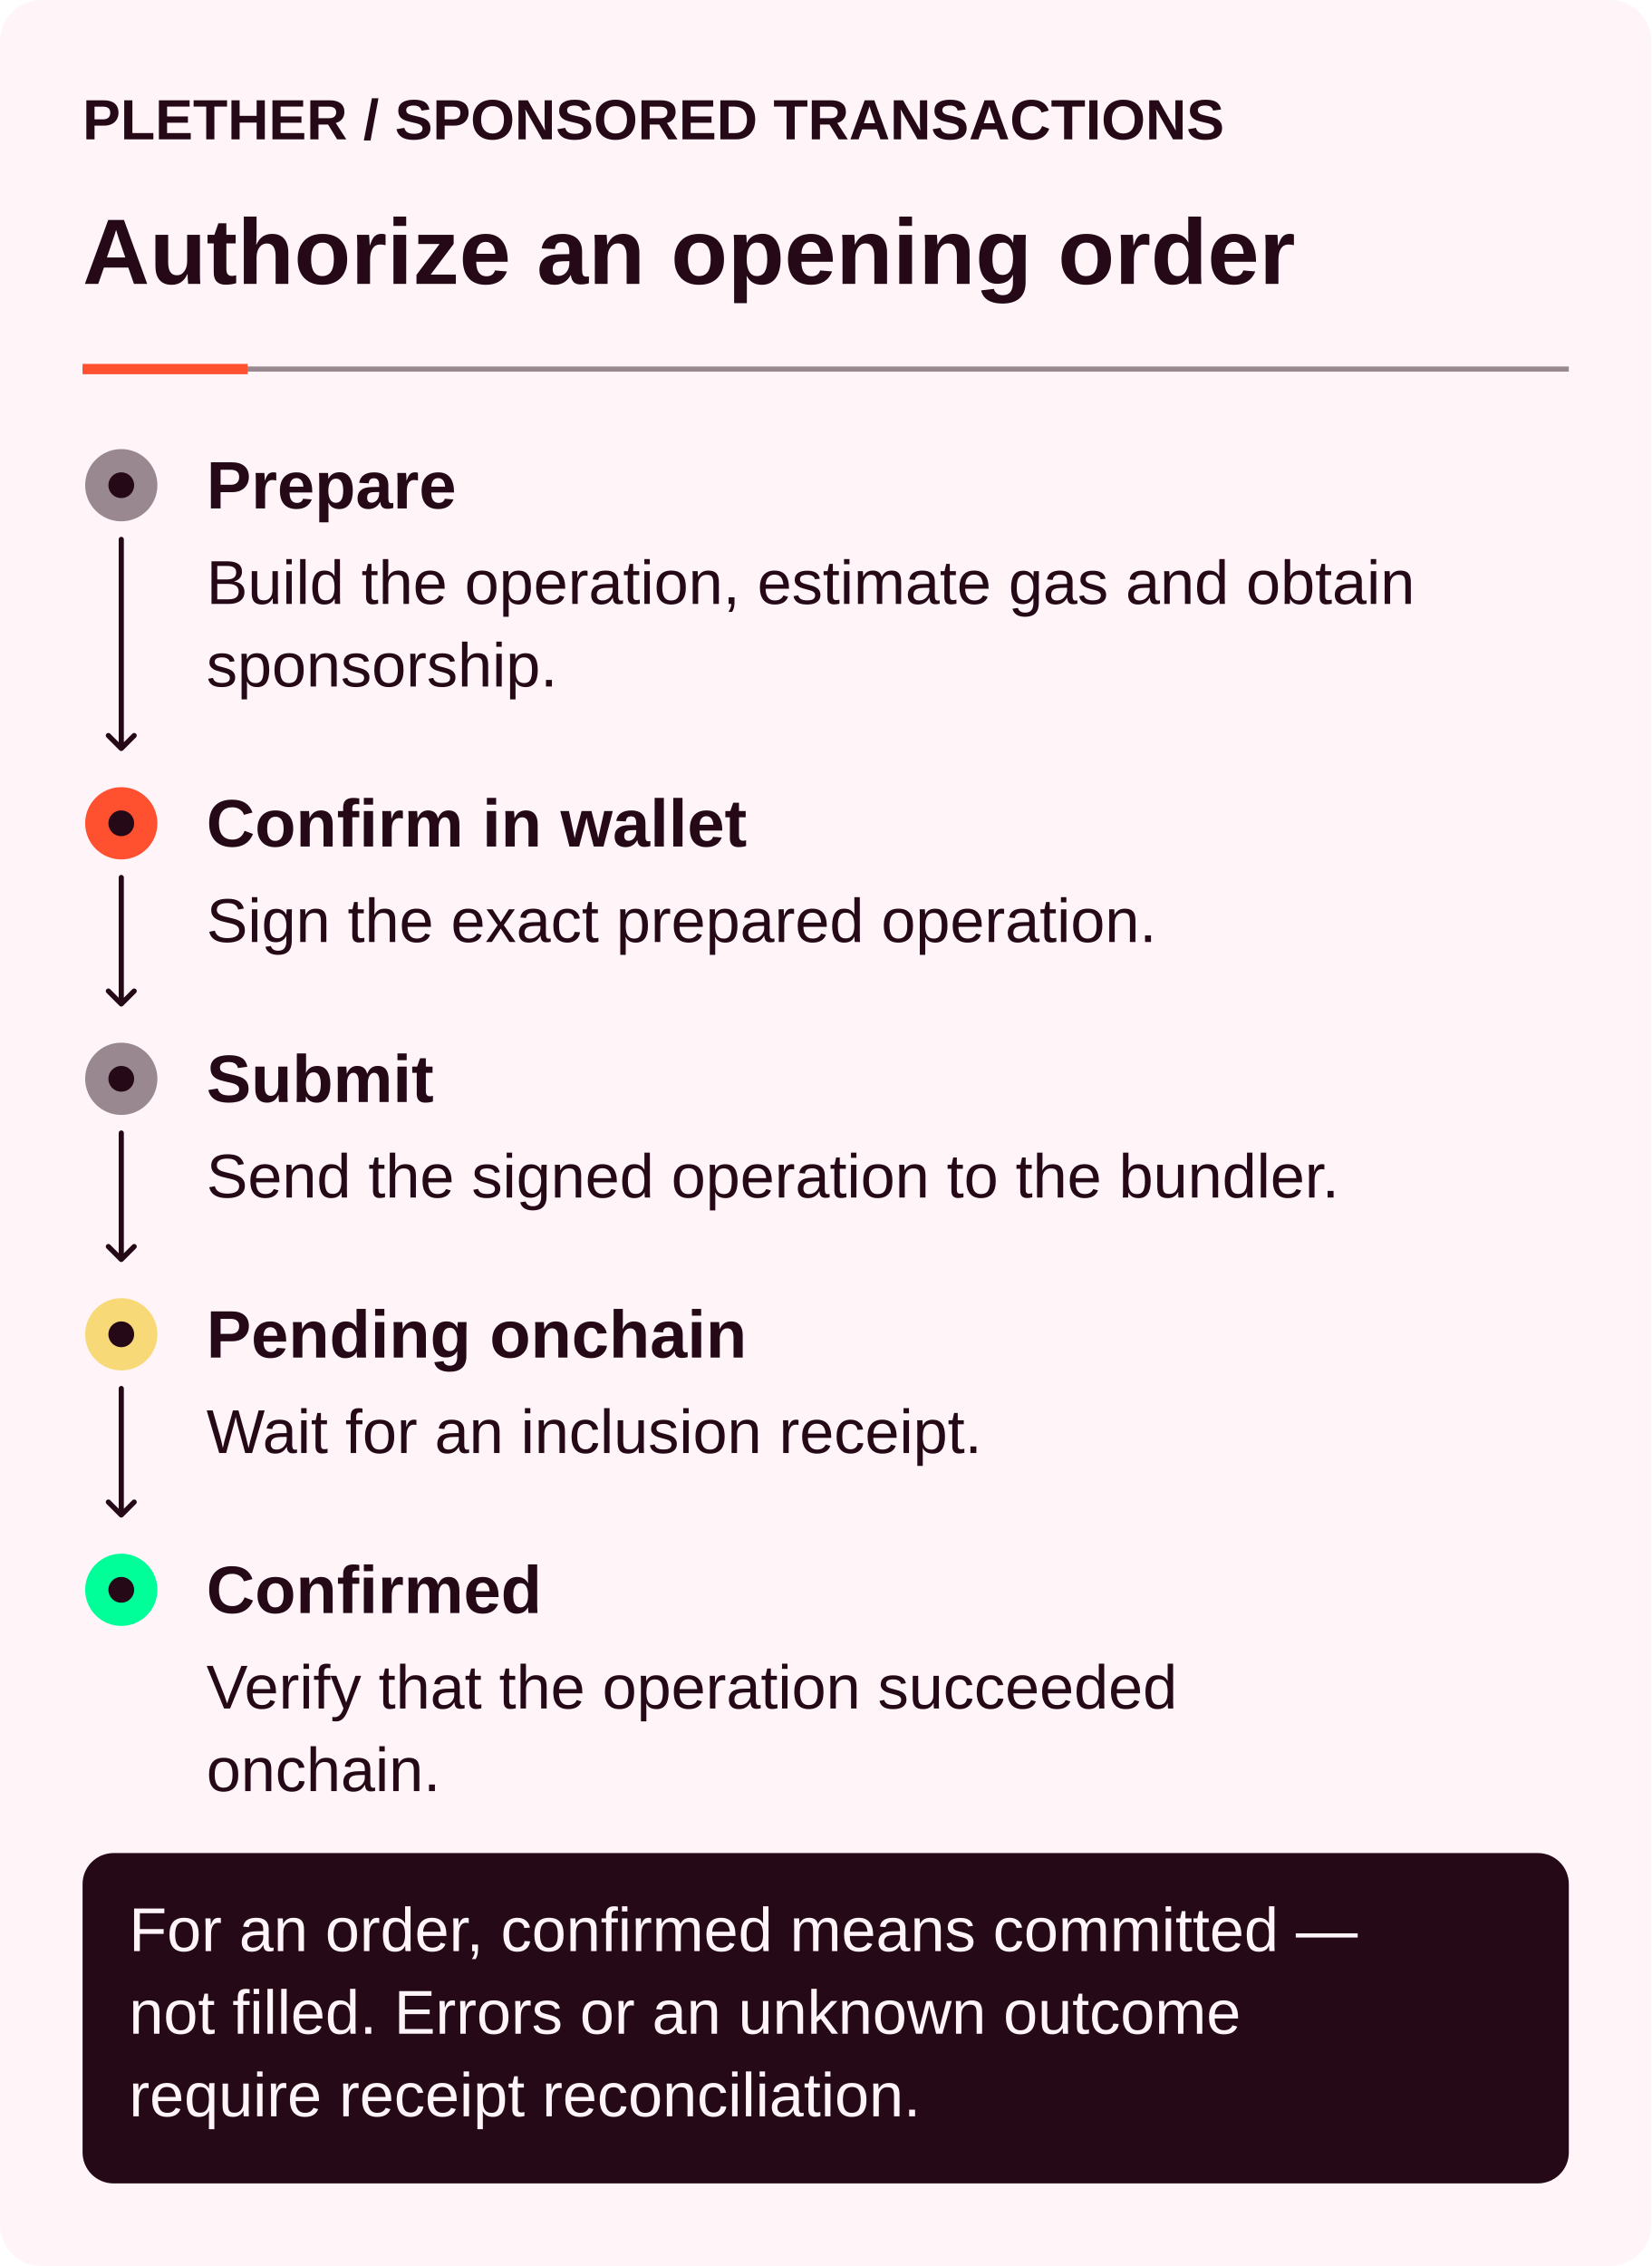
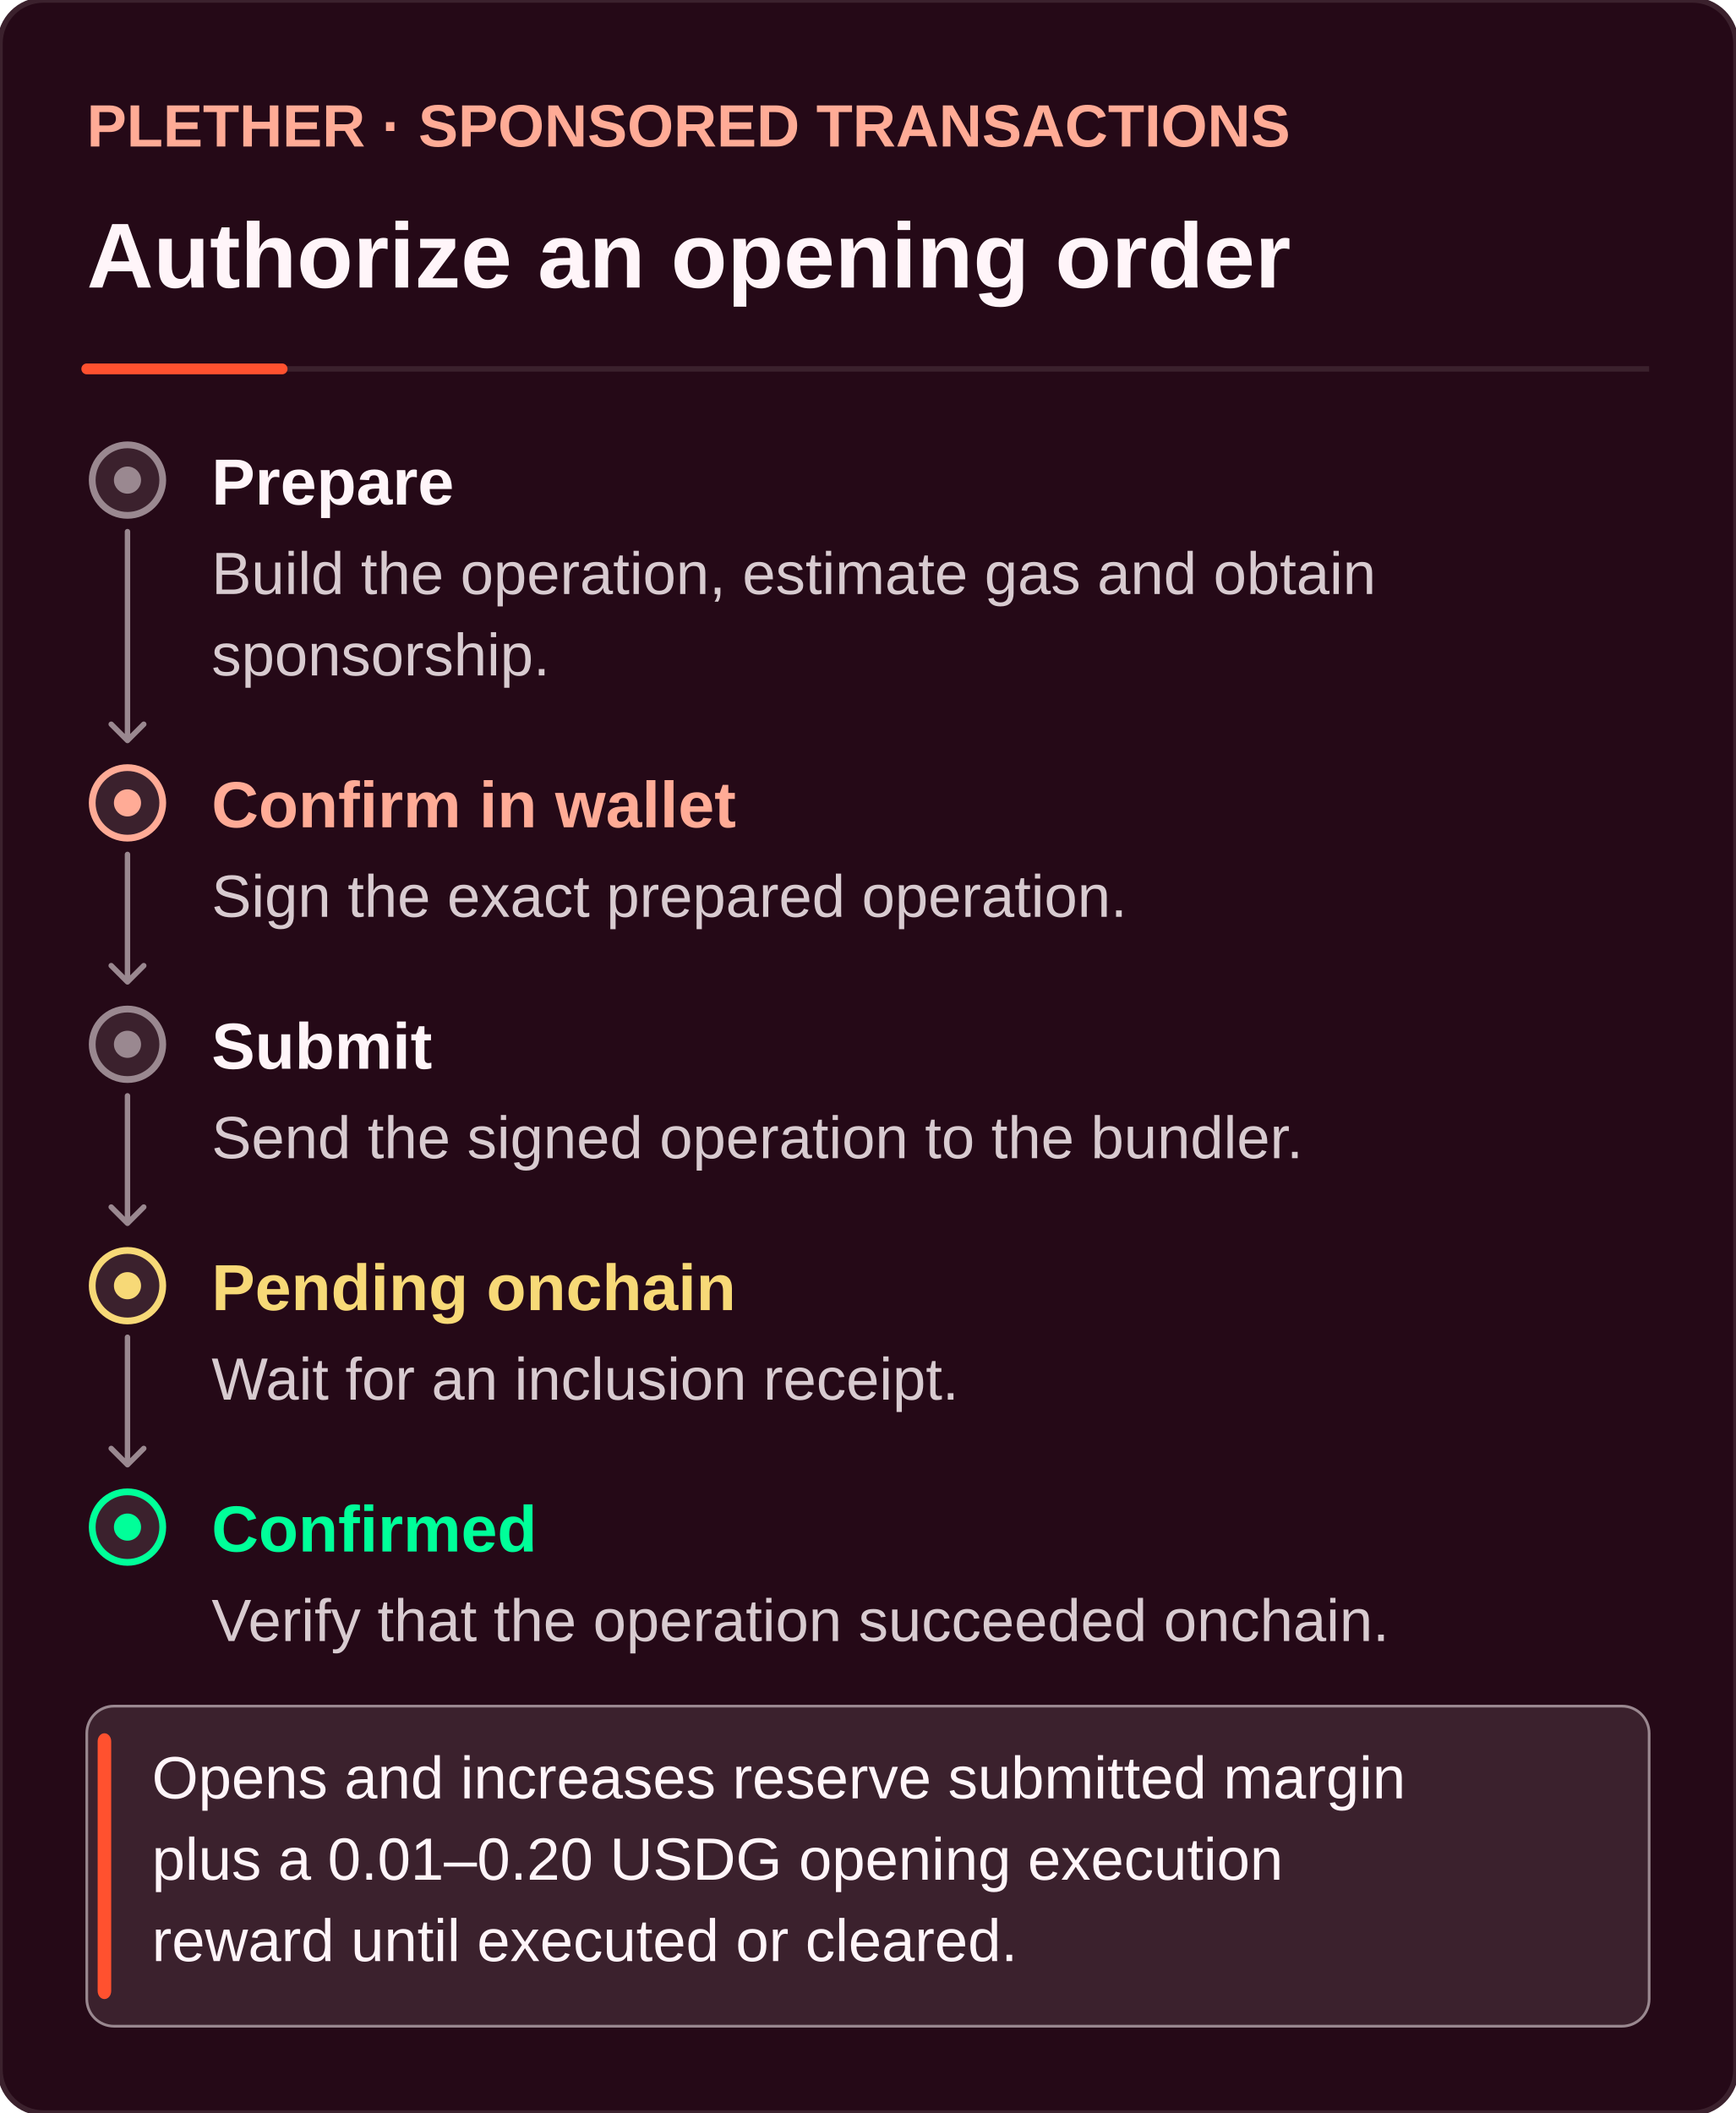
- <svg xmlns="http://www.w3.org/2000/svg" width="640" height="878" viewBox="0 0 640 878" role="img" aria-labelledby="open-increase-sponsored-submission-title open-increase-sponsored-submission-desc" focusable="false">
-   <style>text{font-family:Arial,Helvetica,sans-serif}</style>
-   <rect width="640" height="878" rx="16" fill="#FFF5F9" />
-   <text x="32" y="54" font-size="22" font-weight="700" fill="#250917" data-max-width="576">PLETHER / SPONSORED TRANSACTIONS</text>
-   <text x="32" y="110" font-size="36" font-weight="700" fill="#250917" data-max-width="576">Authorize an opening order</text>
-   <path d="M32 143 L608 143" stroke="#9A8890" stroke-width="2" fill="none" />
-   <path d="M32 143 h64" stroke="#FF512F" stroke-width="4" fill="none" />
-   <circle cx="47" cy="188" r="14" fill="#9A8890" />
-   <circle cx="47" cy="188" r="5" fill="#250917" />
-   <text x="80" y="197" font-size="26" font-weight="700" fill="#250917" data-max-width="528">Prepare</text>
-   <text x="80" y="234" font-size="24" font-weight="400" fill="#250917" data-max-width="528">Build the operation, estimate gas and obtain</text>
-   <text x="80" y="266" font-size="24" font-weight="400" fill="#250917" data-max-width="528">sponsorship.</text>
-   <path d="M47 209 V290 m-5 -5 5 5 5 -5" stroke="#250917" stroke-width="2" stroke-linecap="round" stroke-linejoin="round" fill="none" />
-   <circle cx="47" cy="319" r="14" fill="#FF512F" />
-   <circle cx="47" cy="319" r="5" fill="#250917" />
-   <text x="80" y="328" font-size="26" font-weight="700" fill="#250917" data-max-width="528">Confirm in wallet</text>
-   <text x="80" y="365" font-size="24" font-weight="400" fill="#250917" data-max-width="528">Sign the exact prepared operation.</text>
-   <path d="M47 340 V389 m-5 -5 5 5 5 -5" stroke="#250917" stroke-width="2" stroke-linecap="round" stroke-linejoin="round" fill="none" />
-   <circle cx="47" cy="418" r="14" fill="#9A8890" />
-   <circle cx="47" cy="418" r="5" fill="#250917" />
-   <text x="80" y="427" font-size="26" font-weight="700" fill="#250917" data-max-width="528">Submit</text>
-   <text x="80" y="464" font-size="24" font-weight="400" fill="#250917" data-max-width="528">Send the signed operation to the bundler.</text>
-   <path d="M47 439 V488 m-5 -5 5 5 5 -5" stroke="#250917" stroke-width="2" stroke-linecap="round" stroke-linejoin="round" fill="none" />
-   <circle cx="47" cy="517" r="14" fill="#F7D977" />
-   <circle cx="47" cy="517" r="5" fill="#250917" />
-   <text x="80" y="526" font-size="26" font-weight="700" fill="#250917" data-max-width="528">Pending onchain</text>
-   <text x="80" y="563" font-size="24" font-weight="400" fill="#250917" data-max-width="528">Wait for an inclusion receipt.</text>
-   <path d="M47 538 V587 m-5 -5 5 5 5 -5" stroke="#250917" stroke-width="2" stroke-linecap="round" stroke-linejoin="round" fill="none" />
-   <circle cx="47" cy="616" r="14" fill="#00FF99" />
-   <circle cx="47" cy="616" r="5" fill="#250917" />
-   <text x="80" y="625" font-size="26" font-weight="700" fill="#250917" data-max-width="528">Confirmed</text>
-   <text x="80" y="662" font-size="24" font-weight="400" fill="#250917" data-max-width="528">Verify that the operation succeeded</text>
-   <text x="80" y="694" font-size="24" font-weight="400" fill="#250917" data-max-width="528">onchain.</text>
-   <rect x="32" y="718" width="576" height="128" rx="12" fill="#250917" stroke="none" />
-   <text x="50" y="756" font-size="24" font-weight="400" fill="#FFF5F9" data-max-width="540">For an order, confirmed means committed —</text>
-   <text x="50" y="788" font-size="24" font-weight="400" fill="#FFF5F9" data-max-width="540">not filled. Errors or an unknown outcome</text>
-   <text x="50" y="820" font-size="24" font-weight="400" fill="#FFF5F9" data-max-width="540">require receipt reconciliation.</text>
+ <svg xmlns="http://www.w3.org/2000/svg" width="640" height="779" viewBox="0 0 640 779" role="img" aria-labelledby="open-increase-sponsored-submission-title open-increase-sponsored-submission-desc" focusable="false">
+   <style>text{font-family:'Uncut Sans',-apple-system,BlinkMacSystemFont,'Segoe UI',Arial,Helvetica,sans-serif}</style>
+   <rect width="640" height="779" rx="16" fill="#250917" stroke="#3B212D" stroke-width="2" />
+   <text x="32" y="54" font-size="22" font-weight="700" fill="#FFAB96" data-max-width="576">PLETHER · SPONSORED TRANSACTIONS</text>
+   <text x="32" y="106" font-size="34" font-weight="700" fill="#FFF5F9" data-max-width="576">Authorize an opening order</text>
+   <path d="M32 136 L608 136" stroke="#3B212D" stroke-width="2" fill="none" />
+   <path d="M32 136 h72" stroke="#FF512F" stroke-width="4" stroke-linecap="round" fill="none" />
+   <circle cx="47" cy="177" r="13" fill="#3B212D" stroke="#9A8890" stroke-width="2.5" />
+   <circle cx="47" cy="177" r="5" fill="#9A8890" />
+   <text x="78" y="186" font-size="24" font-weight="700" fill="#FFF5F9" data-max-width="530">Prepare</text>
+   <text x="78" y="219" font-size="22" font-weight="400" fill="#D8CBD0" data-max-width="530">Build the operation, estimate gas and obtain</text>
+   <text x="78" y="249" font-size="22" font-weight="400" fill="#D8CBD0" data-max-width="530">sponsorship.</text>
+   <path d="M47 196 V273 m-6 -6 6 6 6 -6" stroke="#9A8890" stroke-width="2" stroke-linecap="round" stroke-linejoin="round" fill="none" />
+   <circle cx="47" cy="296" r="13" fill="#3B212D" stroke="#FFAB96" stroke-width="2.5" />
+   <circle cx="47" cy="296" r="5" fill="#FFAB96" />
+   <text x="78" y="305" font-size="24" font-weight="700" fill="#FFAB96" data-max-width="530">Confirm in wallet</text>
+   <text x="78" y="338" font-size="22" font-weight="400" fill="#D8CBD0" data-max-width="530">Sign the exact prepared operation.</text>
+   <path d="M47 315 V362 m-6 -6 6 6 6 -6" stroke="#9A8890" stroke-width="2" stroke-linecap="round" stroke-linejoin="round" fill="none" />
+   <circle cx="47" cy="385" r="13" fill="#3B212D" stroke="#9A8890" stroke-width="2.5" />
+   <circle cx="47" cy="385" r="5" fill="#9A8890" />
+   <text x="78" y="394" font-size="24" font-weight="700" fill="#FFF5F9" data-max-width="530">Submit</text>
+   <text x="78" y="427" font-size="22" font-weight="400" fill="#D8CBD0" data-max-width="530">Send the signed operation to the bundler.</text>
+   <path d="M47 404 V451 m-6 -6 6 6 6 -6" stroke="#9A8890" stroke-width="2" stroke-linecap="round" stroke-linejoin="round" fill="none" />
+   <circle cx="47" cy="474" r="13" fill="#3B212D" stroke="#F7D977" stroke-width="2.5" />
+   <circle cx="47" cy="474" r="5" fill="#F7D977" />
+   <text x="78" y="483" font-size="24" font-weight="700" fill="#F7D977" data-max-width="530">Pending onchain</text>
+   <text x="78" y="516" font-size="22" font-weight="400" fill="#D8CBD0" data-max-width="530">Wait for an inclusion receipt.</text>
+   <path d="M47 493 V540 m-6 -6 6 6 6 -6" stroke="#9A8890" stroke-width="2" stroke-linecap="round" stroke-linejoin="round" fill="none" />
+   <circle cx="47" cy="563" r="13" fill="#3B212D" stroke="#00FF99" stroke-width="2.5" />
+   <circle cx="47" cy="563" r="5" fill="#00FF99" />
+   <text x="78" y="572" font-size="24" font-weight="700" fill="#00FF99" data-max-width="530">Confirmed</text>
+   <text x="78" y="605" font-size="22" font-weight="400" fill="#D8CBD0" data-max-width="530">Verify that the operation succeeded onchain.</text>
+   <rect x="32" y="629" width="576" height="118" rx="10" fill="#3B212D" stroke="#9A8890" stroke-width="1" />
+   <rect x="36" y="639" width="5" height="98" rx="3" fill="#FF512F" stroke="none" />
+   <text x="56" y="663" font-size="22" font-weight="400" fill="#FFF5F9" data-max-width="532">Opens and increases reserve submitted margin</text>
+   <text x="56" y="693" font-size="22" font-weight="400" fill="#FFF5F9" data-max-width="532">plus a 0.01–0.20 USDG opening execution</text>
+   <text x="56" y="723" font-size="22" font-weight="400" fill="#FFF5F9" data-max-width="532">reward until executed or cleared.</text>
</svg>
